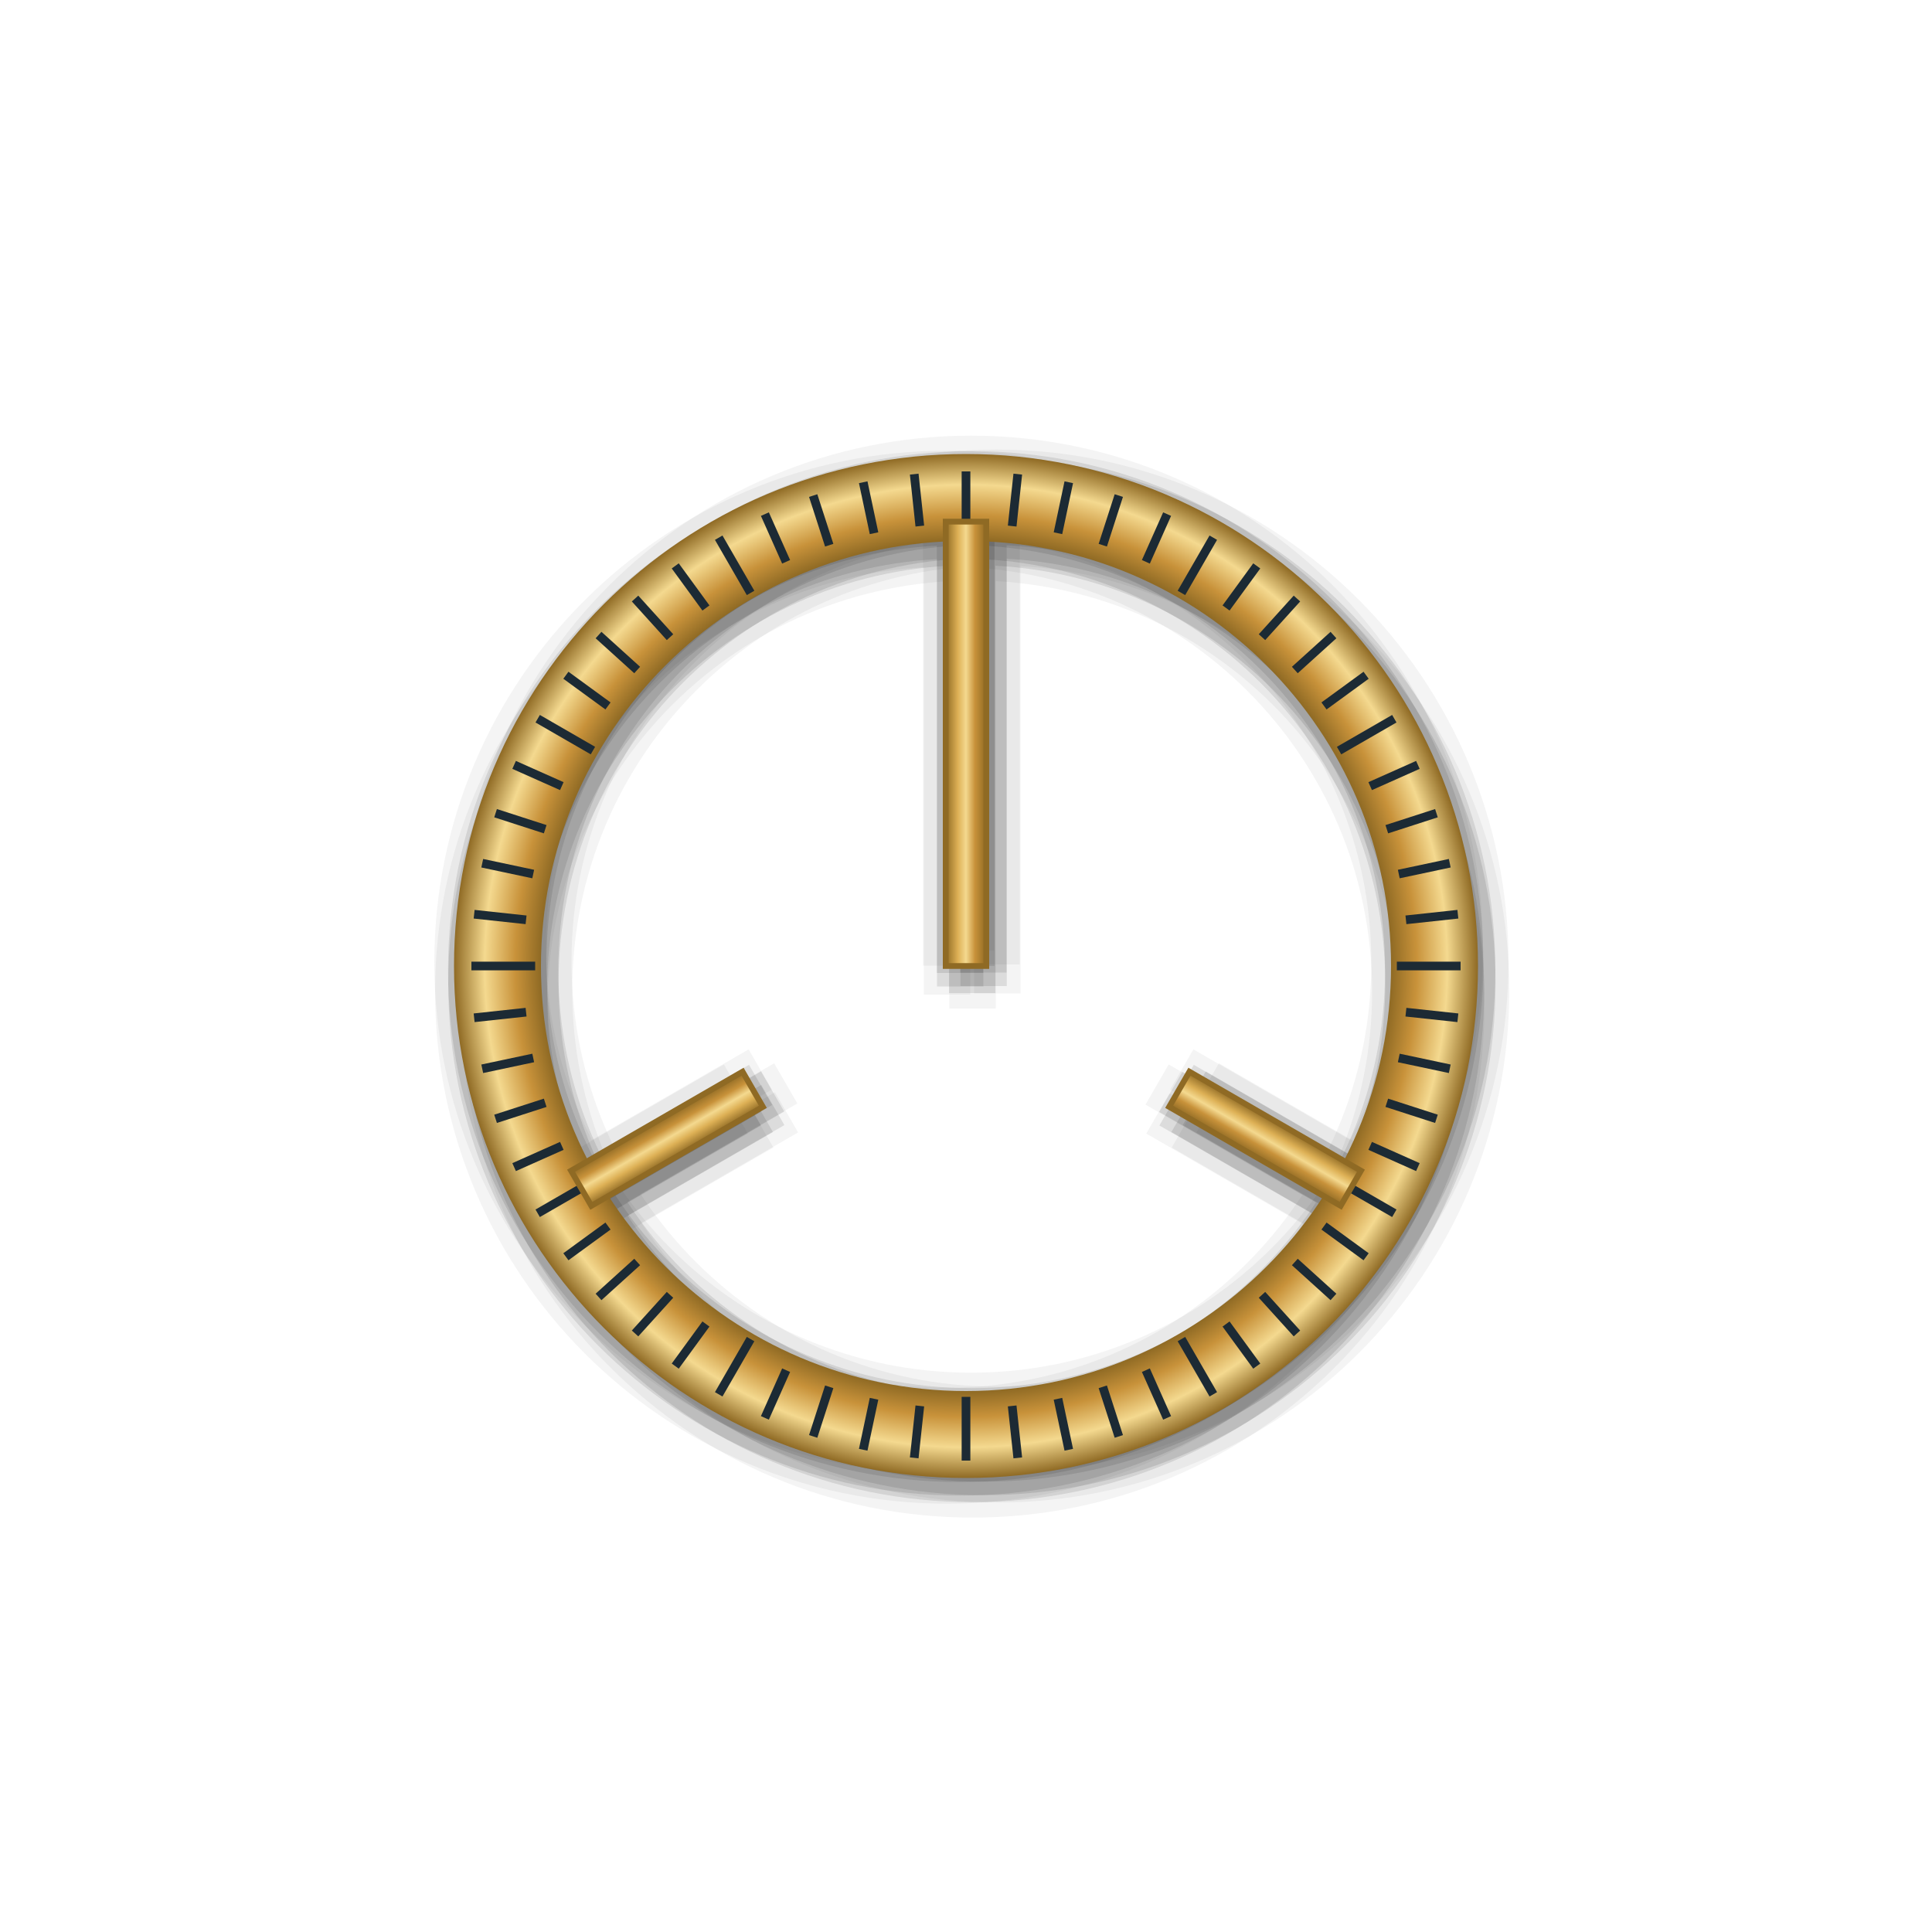
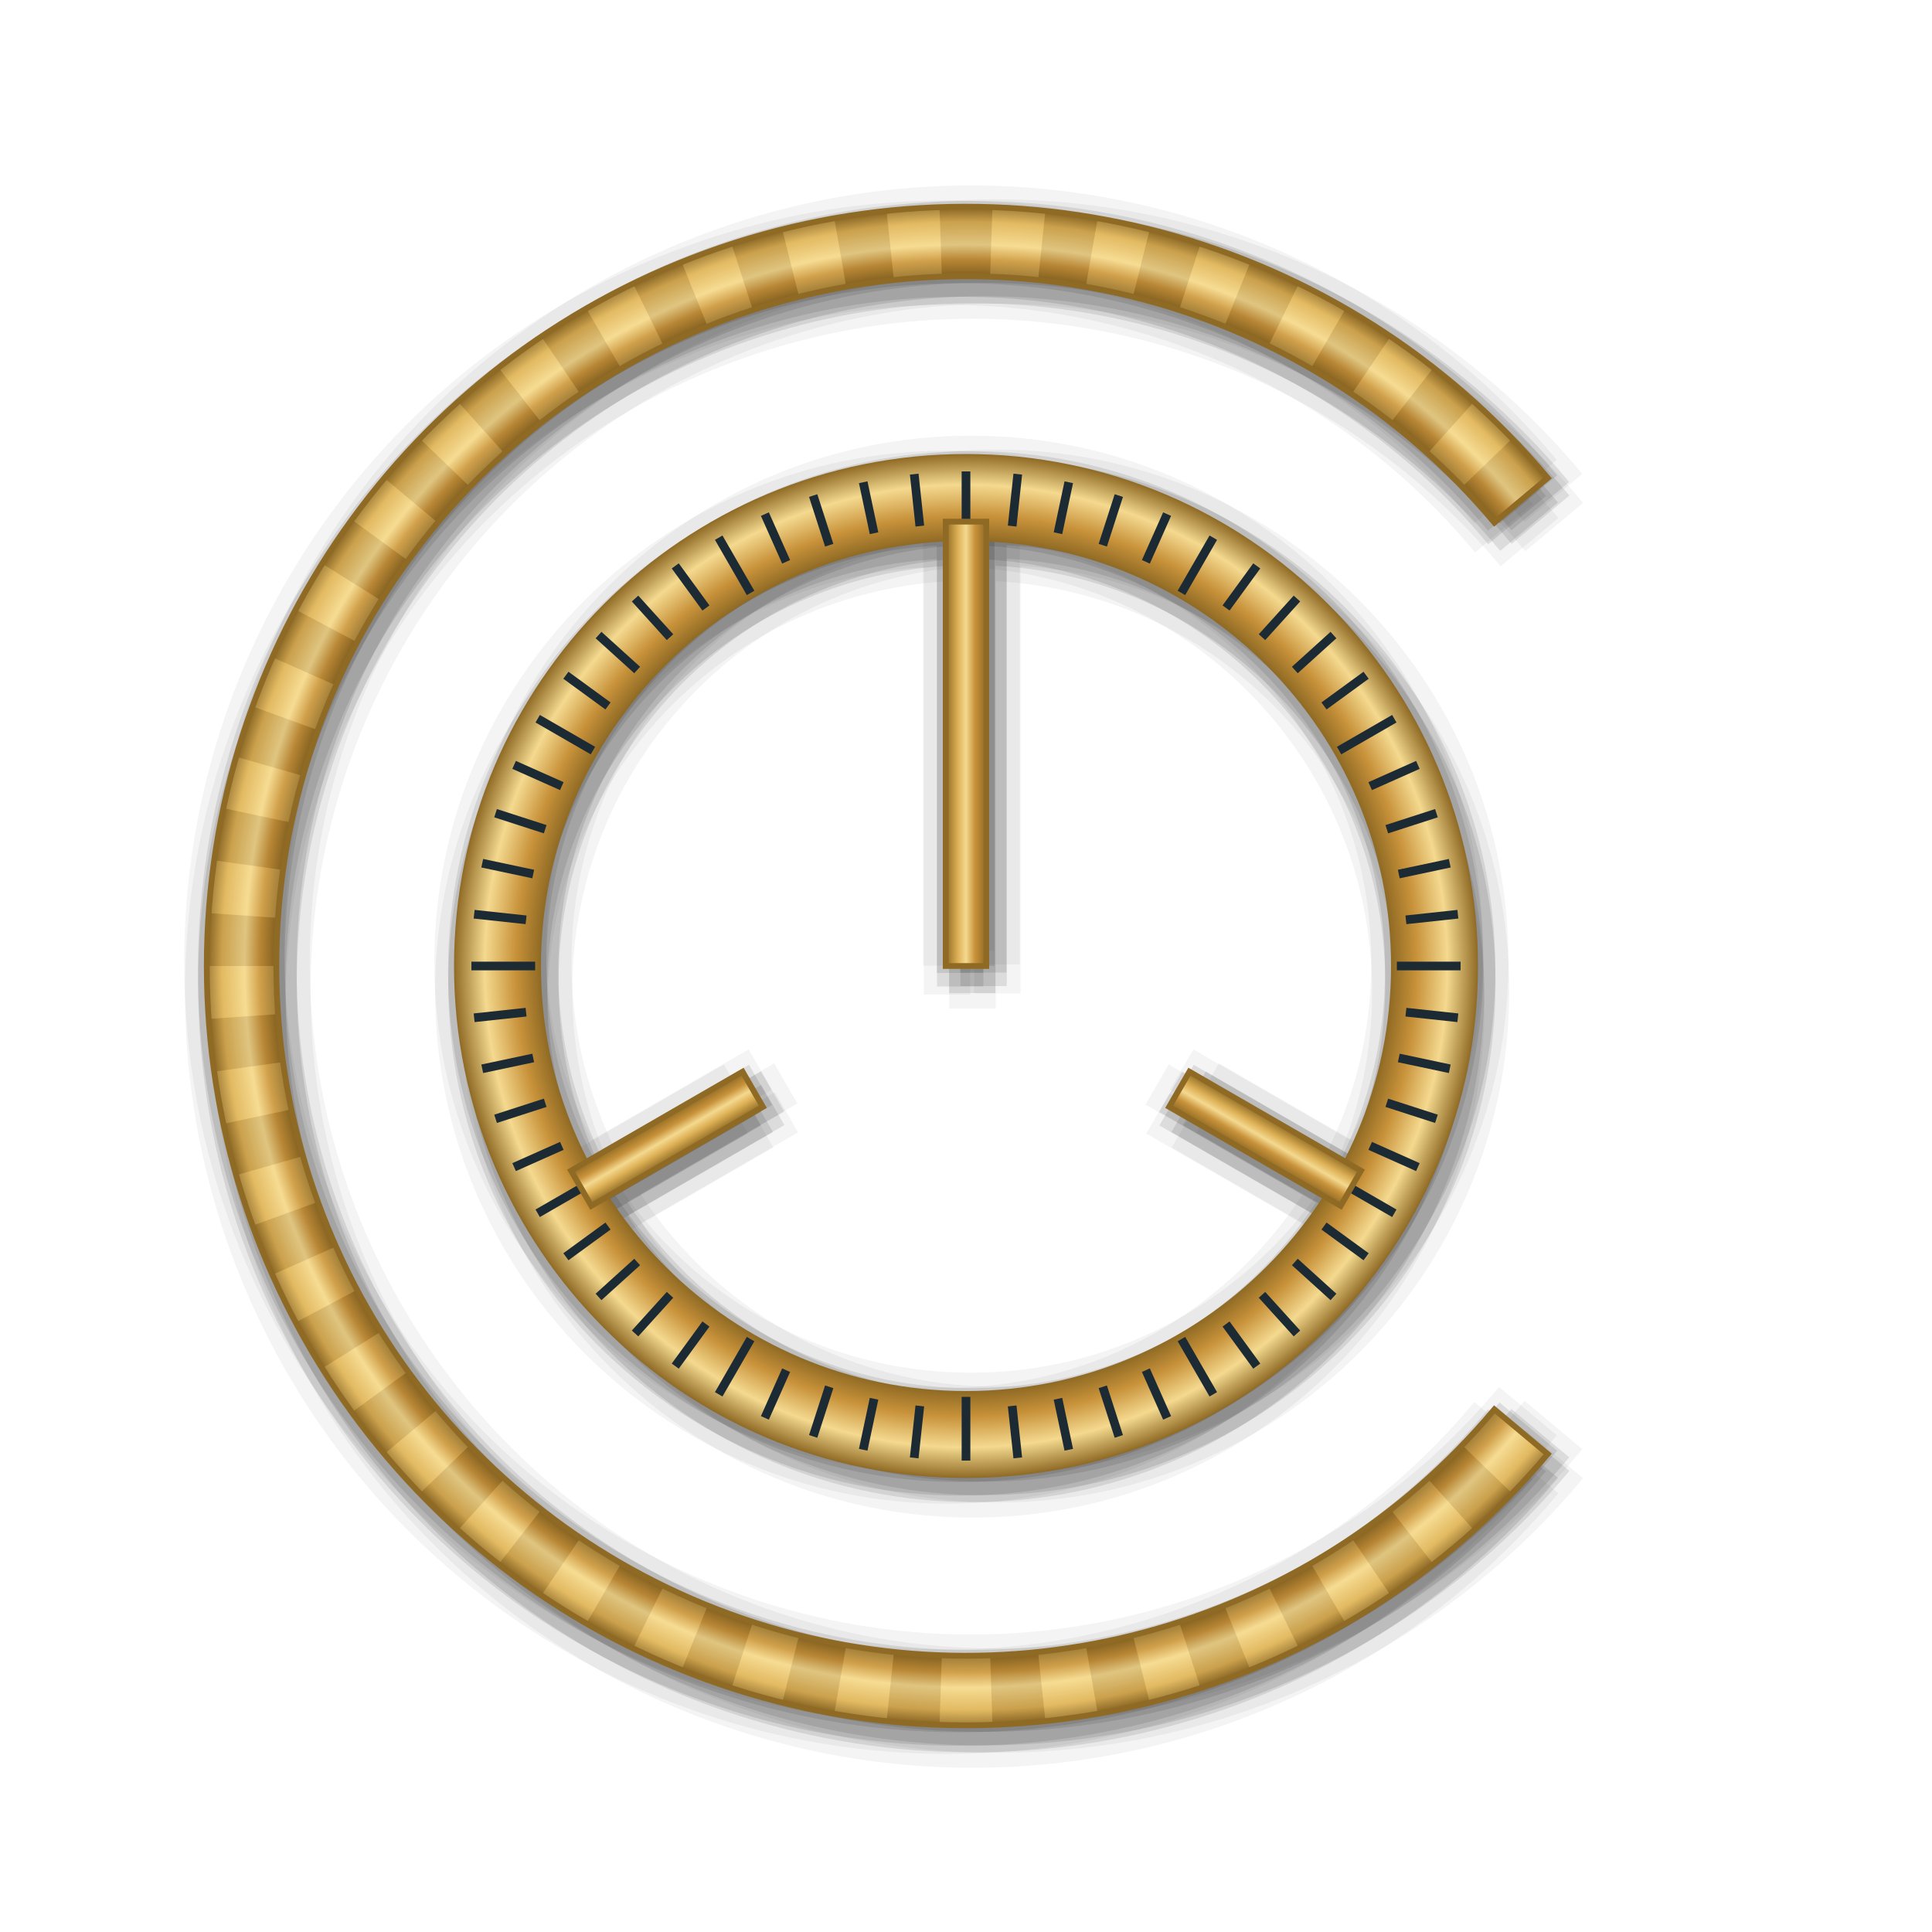
<svg xmlns="http://www.w3.org/2000/svg" viewBox="0 0 100 100">
  <defs>
    <radialGradient id="gt0" gradientUnits="userSpaceOnUse" cx="50" cy="50" r="35.7">
      <stop offset="0.9" stop-color="#8F6A24" />
      <stop offset="0.92" stop-color="#C8923A" />
      <stop offset="0.95" stop-color="#F4D98F" />
      <stop offset="0.98" stop-color="#DDB055" />
      <stop offset="1" stop-color="#8F6A24" />
    </radialGradient>
    <radialGradient id="gt1" gradientUnits="userSpaceOnUse" cx="50" cy="50" r="39.3">
      <stop offset="0.91" stop-color="#8F6A24" />
      <stop offset="0.93" stop-color="#C8923A" />
      <stop offset="0.95" stop-color="#F4D98F" />
      <stop offset="0.98" stop-color="#DDB055" />
      <stop offset="1" stop-color="#8F6A24" />
    </radialGradient>
    <radialGradient id="gt2" gradientUnits="userSpaceOnUse" cx="50" cy="50" r="43">
      <stop offset="0.91" stop-color="#8F6A24" />
      <stop offset="0.93" stop-color="#C8923A" />
      <stop offset="0.96" stop-color="#F4D98F" />
      <stop offset="0.98" stop-color="#DDB055" />
      <stop offset="1" stop-color="#8F6A24" />
    </radialGradient>
    <radialGradient id="gdial" gradientUnits="userSpaceOnUse" cx="50" cy="50" r="46">
      <stop offset="0" stop-color="#2A3E50" />
      <stop offset="0.7" stop-color="#1C2A34" />
      <stop offset="1" stop-color="#0F1A22" />
    </radialGradient>
    <radialGradient id="ginner" gradientUnits="userSpaceOnUse" cx="50" cy="50" r="22">
      <stop offset="0" stop-color="#1D2D3A" />
      <stop offset="1" stop-color="#0C151C" />
    </radialGradient>
    <linearGradient id="gbez" x1="0" y1="0" x2="1" y2="1">
      <stop offset="0" stop-color="#F4D98F" />
      <stop offset="0.45" stop-color="#C8923A" />
      <stop offset="1" stop-color="#5B4115" />
    </linearGradient>
    <radialGradient id="gchap" gradientUnits="userSpaceOnUse" cx="50" cy="50" r="26.5">
      <stop offset="0.83" stop-color="#8F6A24" />
      <stop offset="0.88" stop-color="#C8923A" />
      <stop offset="0.94" stop-color="#F4D98F" />
      <stop offset="1" stop-color="#8F6A24" />
    </radialGradient>
    <radialGradient id="gring" gradientUnits="userSpaceOnUse" cx="50" cy="50" r="19.86">
      <stop offset="0.81" stop-color="#F4D98F" />
      <stop offset="0.87" stop-color="#DDB055" />
      <stop offset="0.94" stop-color="#C8923A" />
      <stop offset="1" stop-color="#8F6A24" />
    </radialGradient>
    <radialGradient id="gw">
      <stop offset="0" stop-color="#F4D98F" />
      <stop offset="0.55" stop-color="#DDB055" />
      <stop offset="1" stop-color="#C8923A" />
    </radialGradient>
    <linearGradient id="gbar" x1="0" y1="0" x2="0" y2="1">
      <stop offset="0" stop-color="#8F6A24" />
      <stop offset="0.3" stop-color="#DDB055" />
      <stop offset="0.5" stop-color="#F4D98F" />
      <stop offset="0.72" stop-color="#C8923A" />
      <stop offset="1" stop-color="#8F6A24" />
    </linearGradient>
+     <radialGradient id="gjewel">
+       <stop offset="0" stop-color="#F4A59A" />
+       <stop offset="0.55" stop-color="#B3362C" />
+       <stop offset="1" stop-color="#661710" />
+     </radialGradient>
    <radialGradient id="gruby" cx=".38" cy=".35" r=".7">
      <stop offset="0" stop-color="#F2958A" />
      <stop offset="0.45" stop-color="#B3362C" />
      <stop offset="1" stop-color="#661710" />
    </radialGradient>
    <radialGradient id="gscrew" cx=".4" cy=".35" r=".7">
      <stop offset="0" stop-color="#F4D98F" />
      <stop offset="1" stop-color="#C8923A" />
    </radialGradient>
    <linearGradient id="ggloss" x1="0" y1="0" x2="0" y2="1">
      <stop offset="0" stop-color="#FFFFFF" stop-opacity="0.17" />
      <stop offset="1" stop-color="#FFFFFF" stop-opacity="0" />
    </linearGradient>
    <clipPath id="cdial">
      <circle cx="50" cy="50" r="45" />
    </clipPath>
  </defs>
  <defs>
    <g id="s6">
+       <path d="M80.11 75.26A39.3 39.3 0 1 1 80.11 24.74L77.35 27.05A35.7 35.7 0 1 0 77.35 72.95Z" fill="#000" />
+       <path d="M80.11 75.26A39.3 39.3 0 1 1 80.11 24.74L77.35 27.05A35.7 35.7 0 1 0 77.35 72.95Z" fill="none" stroke="#000" stroke-width=".3" />
      <circle cx="50" cy="50" r="24.25" fill="none" stroke="#000" stroke-width="4.5" />
      <path d="M72.3 50L75.6 50M72.77 52.39L75.46 52.68M72.4 54.76L75.04 55.32M71.78 57.08L74.35 57.91M70.92 59.31L73.39 60.41M69.31 61.15L72.17 62.8M68.53 63.46L70.71 65.05M67.02 65.32L69.02 67.13M65.32 67.02L67.13 69.02M63.46 68.53L65.05 70.71M61.15 69.31L62.8 72.17M59.31 70.92L60.41 73.39M57.08 71.78L57.91 74.35M54.76 72.4L55.32 75.04M52.39 72.77L52.68 75.46M50 72.3L50 75.6M47.61 72.77L47.32 75.46M45.24 72.4L44.68 75.04M42.92 71.78L42.09 74.35M40.69 70.92L39.59 73.39M38.85 69.31L37.2 72.17M36.54 68.53L34.95 70.71M34.68 67.02L32.87 69.02M32.98 65.32L30.98 67.13M31.47 63.46L29.29 65.05M30.69 61.15L27.83 62.8M29.08 59.31L26.61 60.41M28.22 57.08L25.65 57.91M27.6 54.76L24.96 55.32M27.23 52.39L24.54 52.68M27.7 50L24.4 50M27.23 47.61L24.54 47.32M27.6 45.24L24.96 44.68M28.22 42.92L25.65 42.09M29.08 40.69L26.61 39.59M30.69 38.85L27.83 37.2M31.47 36.54L29.29 34.95M32.98 34.68L30.98 32.87M34.68 32.98L32.87 30.98M36.54 31.47L34.95 29.29M38.85 30.69L37.2 27.83M40.69 29.08L39.59 26.61M42.92 28.22L42.09 25.65M45.24 27.6L44.68 24.96M47.61 27.23L47.32 24.54M50 27.7L50 24.4M52.39 27.23L52.68 24.54M54.76 27.6L55.32 24.96M57.08 28.22L57.91 25.65M59.31 29.08L60.41 26.61M61.15 30.69L62.8 27.83M63.46 31.47L65.05 29.29M65.32 32.98L67.13 30.98M67.02 34.68L69.02 32.87M68.53 36.54L70.71 34.95M69.31 38.85L72.17 37.2M70.92 40.69L73.39 39.59M71.78 42.92L74.35 42.09M72.4 45.24L75.04 44.68M72.77 47.61L75.46 47.32" stroke="#000" stroke-width=".45" />
      <g transform="translate(38.96 56.38) rotate(150)">
        <path d="M0 -1.05L10.25 -1.05L10.25 1.05L0 1.05Z" fill="#000" stroke="#000" stroke-width=".3" />
      </g>
      <g transform="translate(61.04 56.38) rotate(30)">
        <path d="M0 -1.05L10.25 -1.05L10.25 1.05L0 1.05Z" fill="#000" stroke="#000" stroke-width=".3" />
      </g>
      <g transform="translate(50 50) rotate(270)">
        <path d="M0 -1.05L23 -1.05L23 1.05L0 1.05Z" fill="#000" stroke="#000" stroke-width=".3" />
      </g>
    </g>
  </defs>
  <use href="#s6" x="0.91" y="0.89" opacity="0.1" />
  <use href="#s6" x="0.32" y="1.25" opacity="0.1" />
  <use href="#s6" x="-0.3" y="0.91" opacity="0.1" />
  <use href="#s6" x="-0.31" y="0.21" opacity="0.1" />
  <use href="#s6" x="0.28" y="-0.15" opacity="0.1" />
  <use href="#s6" x="0.9" y="0.19" opacity="0.1" />
  <use href="#s6" x="1.62" y="1.27" opacity="0.045" />
  <use href="#s6" x="0.34" y="2.05" opacity="0.045" />
  <use href="#s6" x="-0.98" y="1.33" opacity="0.045" />
  <use href="#s6" x="-1.02" y="-0.17" opacity="0.045" />
  <use href="#s6" x="0.26" y="-0.95" opacity="0.045" />
  <use href="#s6" x="1.58" y="-0.23" opacity="0.045" />
+   <path d="M80.11 75.26A39.3 39.3 0 1 1 80.11 24.74L77.35 27.05A35.7 35.7 0 1 0 77.35 72.95Z" fill="url(#gt1)" />
+   <path d="M80.11 75.26A39.3 39.3 0 0 1 78.27 77.3L75.68 74.8A35.7 35.7 0 0 0 77.35 72.95Z" fill="#FFE9A8" opacity=".16" />
+   <path d="M78.27 77.3A39.3 39.3 0 0 1 76.3 79.21L73.89 76.53A35.7 35.7 0 0 0 75.68 74.8Z" fill="#3A2808" opacity=".11" />
+   <path d="M76.3 79.21A39.3 39.3 0 0 1 74.2 80.97L71.98 78.13A35.7 35.7 0 0 0 73.89 76.53Z" fill="#FFE9A8" opacity=".16" />
+   <path d="M74.2 80.97A39.3 39.3 0 0 1 71.98 82.58L69.96 79.6A35.7 35.7 0 0 0 71.98 78.13Z" fill="#3A2808" opacity=".11" />
+   <path d="M71.98 82.58A39.3 39.3 0 0 1 69.65 84.03L67.85 80.92A35.7 35.7 0 0 0 69.96 79.6Z" fill="#FFE9A8" opacity=".16" />
+   <path d="M69.65 84.03A39.3 39.3 0 0 1 67.23 85.32L65.65 82.09A35.7 35.7 0 0 0 67.85 80.92Z" fill="#3A2808" opacity=".11" />
+   <path d="M67.23 85.32A39.3 39.3 0 0 1 64.72 86.44L63.37 83.1A35.7 35.7 0 0 0 65.65 82.09Z" fill="#FFE9A8" opacity=".16" />
+   <path d="M64.72 86.44A39.3 39.3 0 0 1 62.14 87.38L61.03 83.95A35.7 35.7 0 0 0 63.37 83.1Z" fill="#3A2808" opacity=".11" />
+   <path d="M62.14 87.38A39.3 39.3 0 0 1 59.51 88.13L58.64 84.64A35.7 35.7 0 0 0 61.03 83.95Z" fill="#FFE9A8" opacity=".16" />
+   <path d="M59.51 88.13A39.3 39.3 0 0 1 56.82 88.7L56.2 85.16A35.7 35.7 0 0 0 58.64 84.64Z" fill="#3A2808" opacity=".11" />
+   <path d="M56.82 88.7A39.3 39.3 0 0 1 54.11 89.08L53.73 85.5A35.7 35.7 0 0 0 56.2 85.16Z" fill="#FFE9A8" opacity=".16" />
+   <path d="M54.11 89.08A39.3 39.3 0 0 1 51.37 89.28L51.25 85.68A35.7 35.7 0 0 0 53.73 85.5Z" fill="#3A2808" opacity=".11" />
+   <path d="M51.37 89.28A39.3 39.3 0 0 1 48.63 89.28L48.75 85.68A35.7 35.7 0 0 0 51.25 85.68Z" fill="#FFE9A8" opacity=".16" />
+   <path d="M48.63 89.28A39.3 39.3 0 0 1 45.89 89.08L46.27 85.5A35.7 35.7 0 0 0 48.75 85.68Z" fill="#3A2808" opacity=".11" />
+   <path d="M45.89 89.08A39.3 39.3 0 0 1 43.18 88.7L43.8 85.16A35.7 35.7 0 0 0 46.27 85.5Z" fill="#FFE9A8" opacity=".16" />
+   <path d="M43.18 88.7A39.3 39.3 0 0 1 40.49 88.13L41.36 84.64A35.7 35.7 0 0 0 43.8 85.16Z" fill="#3A2808" opacity=".11" />
+   <path d="M40.49 88.13A39.3 39.3 0 0 1 37.86 87.38L38.97 83.95A35.7 35.7 0 0 0 41.36 84.64Z" fill="#FFE9A8" opacity=".16" />
+   <path d="M37.86 87.38A39.3 39.3 0 0 1 35.28 86.44L36.63 83.1A35.7 35.7 0 0 0 38.97 83.95Z" fill="#3A2808" opacity=".11" />
+   <path d="M35.28 86.44A39.3 39.3 0 0 1 32.77 85.32L34.35 82.09A35.7 35.7 0 0 0 36.63 83.1Z" fill="#FFE9A8" opacity=".16" />
+   <path d="M32.77 85.32A39.3 39.3 0 0 1 30.35 84.03L32.15 80.92A35.7 35.7 0 0 0 34.35 82.09Z" fill="#3A2808" opacity=".11" />
+   <path d="M30.35 84.03A39.3 39.3 0 0 1 28.02 82.58L30.04 79.6A35.7 35.7 0 0 0 32.15 80.92Z" fill="#FFE9A8" opacity=".16" />
+   <path d="M28.02 82.58A39.3 39.3 0 0 1 25.8 80.97L28.02 78.13A35.7 35.7 0 0 0 30.04 79.6Z" fill="#3A2808" opacity=".11" />
+   <path d="M25.8 80.97A39.3 39.3 0 0 1 23.7 79.21L26.11 76.53A35.7 35.7 0 0 0 28.02 78.13Z" fill="#FFE9A8" opacity=".16" />
+   <path d="M23.7 79.21A39.3 39.3 0 0 1 21.73 77.3L24.32 74.8A35.7 35.7 0 0 0 26.11 76.53Z" fill="#3A2808" opacity=".11" />
+   <path d="M21.73 77.3A39.3 39.3 0 0 1 19.89 75.26L22.65 72.95A35.7 35.7 0 0 0 24.32 74.8Z" fill="#FFE9A8" opacity=".16" />
+   <path d="M19.89 75.26A39.3 39.3 0 0 1 18.21 73.1L21.12 70.98A35.7 35.7 0 0 0 22.65 72.95Z" fill="#3A2808" opacity=".11" />
+   <path d="M18.21 73.1A39.3 39.3 0 0 1 16.67 70.83L19.72 68.92A35.7 35.7 0 0 0 21.12 70.98Z" fill="#FFE9A8" opacity=".16" />
+   <path d="M16.67 70.83A39.3 39.3 0 0 1 15.3 68.45L18.48 66.76A35.7 35.7 0 0 0 19.72 68.92Z" fill="#3A2808" opacity=".11" />
+   <path d="M15.3 68.45A39.3 39.3 0 0 1 14.1 65.98L17.39 64.52A35.7 35.7 0 0 0 18.48 66.76Z" fill="#FFE9A8" opacity=".16" />
+   <path d="M14.1 65.98A39.3 39.3 0 0 1 13.07 63.44L16.45 62.21A35.7 35.7 0 0 0 17.39 64.52Z" fill="#3A2808" opacity=".11" />
+   <path d="M13.07 63.44A39.3 39.3 0 0 1 12.22 60.83L15.68 59.84A35.7 35.7 0 0 0 16.45 62.21Z" fill="#FFE9A8" opacity=".16" />
+   <path d="M12.22 60.83A39.3 39.3 0 0 1 11.56 58.17L15.08 57.42A35.7 35.7 0 0 0 15.68 59.84Z" fill="#3A2808" opacity=".11" />
+   <path d="M11.56 58.17A39.3 39.3 0 0 1 11.08 55.47L14.65 54.97A35.7 35.7 0 0 0 15.08 57.42Z" fill="#FFE9A8" opacity=".16" />
+   <path d="M11.08 55.47A39.3 39.3 0 0 1 10.8 52.74L14.39 52.49A35.7 35.7 0 0 0 14.65 54.97Z" fill="#3A2808" opacity=".11" />
+   <path d="M10.8 52.74A39.3 39.3 0 0 1 10.7 50L14.3 50A35.7 35.7 0 0 0 14.39 52.49Z" fill="#FFE9A8" opacity=".16" />
+   <path d="M10.7 50A39.3 39.3 0 0 1 10.8 47.26L14.39 47.51A35.7 35.7 0 0 0 14.3 50Z" fill="#3A2808" opacity=".11" />
+   <path d="M10.8 47.26A39.3 39.3 0 0 1 11.08 44.53L14.65 45.03A35.7 35.7 0 0 0 14.39 47.51Z" fill="#FFE9A8" opacity=".16" />
+   <path d="M11.08 44.53A39.3 39.3 0 0 1 11.56 41.83L15.08 42.58A35.7 35.7 0 0 0 14.65 45.03Z" fill="#3A2808" opacity=".11" />
+   <path d="M11.56 41.83A39.3 39.3 0 0 1 12.22 39.17L15.68 40.16A35.7 35.7 0 0 0 15.08 42.58Z" fill="#FFE9A8" opacity=".16" />
+   <path d="M12.22 39.17A39.3 39.3 0 0 1 13.07 36.56L16.45 37.79A35.7 35.7 0 0 0 15.68 40.16Z" fill="#3A2808" opacity=".11" />
+   <path d="M13.07 36.56A39.3 39.3 0 0 1 14.1 34.02L17.39 35.48A35.7 35.7 0 0 0 16.45 37.79Z" fill="#FFE9A8" opacity=".16" />
+   <path d="M14.1 34.02A39.3 39.3 0 0 1 15.3 31.55L18.48 33.24A35.7 35.7 0 0 0 17.39 35.48Z" fill="#3A2808" opacity=".11" />
+   <path d="M15.3 31.55A39.3 39.3 0 0 1 16.67 29.17L19.72 31.08A35.7 35.7 0 0 0 18.48 33.24Z" fill="#FFE9A8" opacity=".16" />
+   <path d="M16.67 29.17A39.3 39.3 0 0 1 18.21 26.9L21.12 29.02A35.7 35.7 0 0 0 19.72 31.08Z" fill="#3A2808" opacity=".11" />
+   <path d="M18.21 26.9A39.3 39.3 0 0 1 19.89 24.74L22.65 27.05A35.7 35.7 0 0 0 21.12 29.02Z" fill="#FFE9A8" opacity=".16" />
+   <path d="M19.89 24.74A39.3 39.3 0 0 1 21.73 22.7L24.32 25.2A35.7 35.7 0 0 0 22.65 27.05Z" fill="#3A2808" opacity=".11" />
+   <path d="M21.73 22.7A39.3 39.3 0 0 1 23.7 20.79L26.11 23.47A35.7 35.7 0 0 0 24.32 25.2Z" fill="#FFE9A8" opacity=".16" />
+   <path d="M23.7 20.79A39.3 39.3 0 0 1 25.8 19.03L28.02 21.87A35.7 35.7 0 0 0 26.11 23.47Z" fill="#3A2808" opacity=".11" />
+   <path d="M25.8 19.03A39.3 39.3 0 0 1 28.02 17.42L30.04 20.4A35.7 35.7 0 0 0 28.02 21.87Z" fill="#FFE9A8" opacity=".16" />
+   <path d="M28.02 17.42A39.3 39.3 0 0 1 30.35 15.97L32.15 19.08A35.7 35.7 0 0 0 30.04 20.4Z" fill="#3A2808" opacity=".11" />
+   <path d="M30.35 15.97A39.3 39.3 0 0 1 32.77 14.68L34.35 17.91A35.7 35.7 0 0 0 32.15 19.08Z" fill="#FFE9A8" opacity=".16" />
+   <path d="M32.77 14.68A39.3 39.3 0 0 1 35.28 13.56L36.63 16.9A35.7 35.7 0 0 0 34.35 17.91Z" fill="#3A2808" opacity=".11" />
+   <path d="M35.28 13.56A39.3 39.3 0 0 1 37.86 12.62L38.97 16.05A35.7 35.7 0 0 0 36.63 16.9Z" fill="#FFE9A8" opacity=".16" />
+   <path d="M37.86 12.62A39.3 39.3 0 0 1 40.49 11.87L41.36 15.36A35.7 35.7 0 0 0 38.97 16.05Z" fill="#3A2808" opacity=".11" />
+   <path d="M40.49 11.87A39.3 39.3 0 0 1 43.18 11.3L43.8 14.84A35.7 35.7 0 0 0 41.36 15.36Z" fill="#FFE9A8" opacity=".16" />
+   <path d="M43.18 11.3A39.3 39.3 0 0 1 45.89 10.92L46.27 14.5A35.7 35.7 0 0 0 43.8 14.84Z" fill="#3A2808" opacity=".11" />
+   <path d="M45.89 10.92A39.3 39.3 0 0 1 48.63 10.72L48.75 14.32A35.7 35.7 0 0 0 46.27 14.5Z" fill="#FFE9A8" opacity=".16" />
+   <path d="M48.63 10.72A39.3 39.3 0 0 1 51.37 10.72L51.25 14.32A35.7 35.7 0 0 0 48.75 14.32Z" fill="#3A2808" opacity=".11" />
+   <path d="M51.37 10.72A39.3 39.3 0 0 1 54.11 10.92L53.73 14.5A35.7 35.7 0 0 0 51.25 14.32Z" fill="#FFE9A8" opacity=".16" />
+   <path d="M54.11 10.92A39.3 39.3 0 0 1 56.82 11.3L56.2 14.84A35.7 35.7 0 0 0 53.73 14.5Z" fill="#3A2808" opacity=".11" />
+   <path d="M56.82 11.3A39.3 39.3 0 0 1 59.51 11.87L58.64 15.36A35.7 35.7 0 0 0 56.2 14.84Z" fill="#FFE9A8" opacity=".16" />
+   <path d="M59.51 11.87A39.3 39.3 0 0 1 62.14 12.62L61.03 16.05A35.7 35.7 0 0 0 58.64 15.36Z" fill="#3A2808" opacity=".11" />
+   <path d="M62.14 12.62A39.3 39.3 0 0 1 64.72 13.56L63.37 16.9A35.7 35.7 0 0 0 61.03 16.05Z" fill="#FFE9A8" opacity=".16" />
+   <path d="M64.72 13.56A39.3 39.3 0 0 1 67.23 14.68L65.65 17.91A35.7 35.7 0 0 0 63.37 16.9Z" fill="#3A2808" opacity=".11" />
+   <path d="M67.23 14.68A39.3 39.3 0 0 1 69.65 15.97L67.85 19.08A35.7 35.7 0 0 0 65.65 17.91Z" fill="#FFE9A8" opacity=".16" />
+   <path d="M69.65 15.97A39.3 39.3 0 0 1 71.98 17.42L69.96 20.4A35.7 35.7 0 0 0 67.85 19.08Z" fill="#3A2808" opacity=".11" />
+   <path d="M71.98 17.42A39.3 39.3 0 0 1 74.2 19.03L71.98 21.87A35.7 35.7 0 0 0 69.96 20.4Z" fill="#FFE9A8" opacity=".16" />
+   <path d="M74.2 19.03A39.3 39.3 0 0 1 76.3 20.79L73.89 23.47A35.7 35.7 0 0 0 71.98 21.87Z" fill="#3A2808" opacity=".11" />
+   <path d="M76.3 20.79A39.3 39.3 0 0 1 78.27 22.7L75.68 25.2A35.7 35.7 0 0 0 73.89 23.47Z" fill="#FFE9A8" opacity=".16" />
+   <path d="M78.27 22.7A39.3 39.3 0 0 1 80.11 24.74L77.35 27.05A35.7 35.7 0 0 0 75.68 25.2Z" fill="#3A2808" opacity=".11" />
+   <path d="M80.11 75.26A39.3 39.3 0 1 1 80.11 24.74L77.35 27.05A35.7 35.7 0 1 0 77.35 72.95Z" fill="none" stroke="#8F6A24" stroke-width=".3" />
  <circle cx="50" cy="50" r="24.25" fill="none" stroke="url(#gchap)" stroke-width="4.5" />
  <path d="M72.3 50L75.6 50M72.77 52.39L75.46 52.68M72.4 54.76L75.04 55.32M71.78 57.08L74.35 57.91M70.92 59.31L73.39 60.41M69.31 61.15L72.17 62.8M68.53 63.46L70.71 65.05M67.02 65.32L69.02 67.13M65.32 67.02L67.13 69.02M63.46 68.53L65.05 70.71M61.15 69.31L62.8 72.17M59.31 70.92L60.41 73.39M57.08 71.78L57.91 74.35M54.76 72.4L55.32 75.04M52.39 72.77L52.68 75.46M50 72.3L50 75.6M47.61 72.77L47.32 75.46M45.24 72.4L44.68 75.04M42.92 71.78L42.09 74.35M40.69 70.92L39.59 73.39M38.85 69.31L37.2 72.17M36.54 68.53L34.95 70.71M34.68 67.02L32.87 69.02M32.98 65.32L30.98 67.13M31.47 63.46L29.29 65.05M30.69 61.15L27.83 62.8M29.08 59.31L26.61 60.41M28.22 57.08L25.65 57.91M27.6 54.76L24.96 55.32M27.23 52.39L24.54 52.68M27.7 50L24.4 50M27.23 47.61L24.54 47.32M27.6 45.24L24.96 44.68M28.22 42.92L25.65 42.09M29.08 40.69L26.61 39.59M30.69 38.85L27.83 37.2M31.47 36.54L29.29 34.95M32.98 34.68L30.98 32.87M34.68 32.98L32.87 30.98M36.54 31.47L34.95 29.29M38.85 30.69L37.2 27.83M40.69 29.08L39.59 26.61M42.92 28.22L42.09 25.65M45.24 27.6L44.68 24.96M47.61 27.23L47.32 24.54M50 27.7L50 24.4M52.39 27.23L52.68 24.54M54.76 27.6L55.32 24.96M57.08 28.22L57.91 25.65M59.31 29.08L60.41 26.61M61.15 30.69L62.8 27.83M63.46 31.47L65.05 29.29M65.32 32.98L67.13 30.98M67.02 34.68L69.02 32.87M68.53 36.54L70.71 34.95M69.31 38.85L72.17 37.2M70.92 40.69L73.39 39.59M71.78 42.92L74.35 42.09M72.4 45.24L75.04 44.68M72.77 47.61L75.46 47.32" stroke="#1C2A34" stroke-width=".45" />
  <g transform="translate(38.96 56.38) rotate(150)">
    <path d="M0 -1.05L10.25 -1.05L10.25 1.05L0 1.05Z" fill="url(#gbar)" stroke="#8F6A24" stroke-width=".3" />
  </g>
  <g transform="translate(61.04 56.38) rotate(30)">
    <path d="M0 -1.05L10.25 -1.05L10.25 1.05L0 1.05Z" fill="url(#gbar)" stroke="#8F6A24" stroke-width=".3" />
  </g>
  <g transform="translate(50 50) rotate(270)">
    <path d="M0 -1.05L23 -1.05L23 1.05L0 1.05Z" fill="url(#gbar)" stroke="#8F6A24" stroke-width=".3" />
  </g>
</svg>
